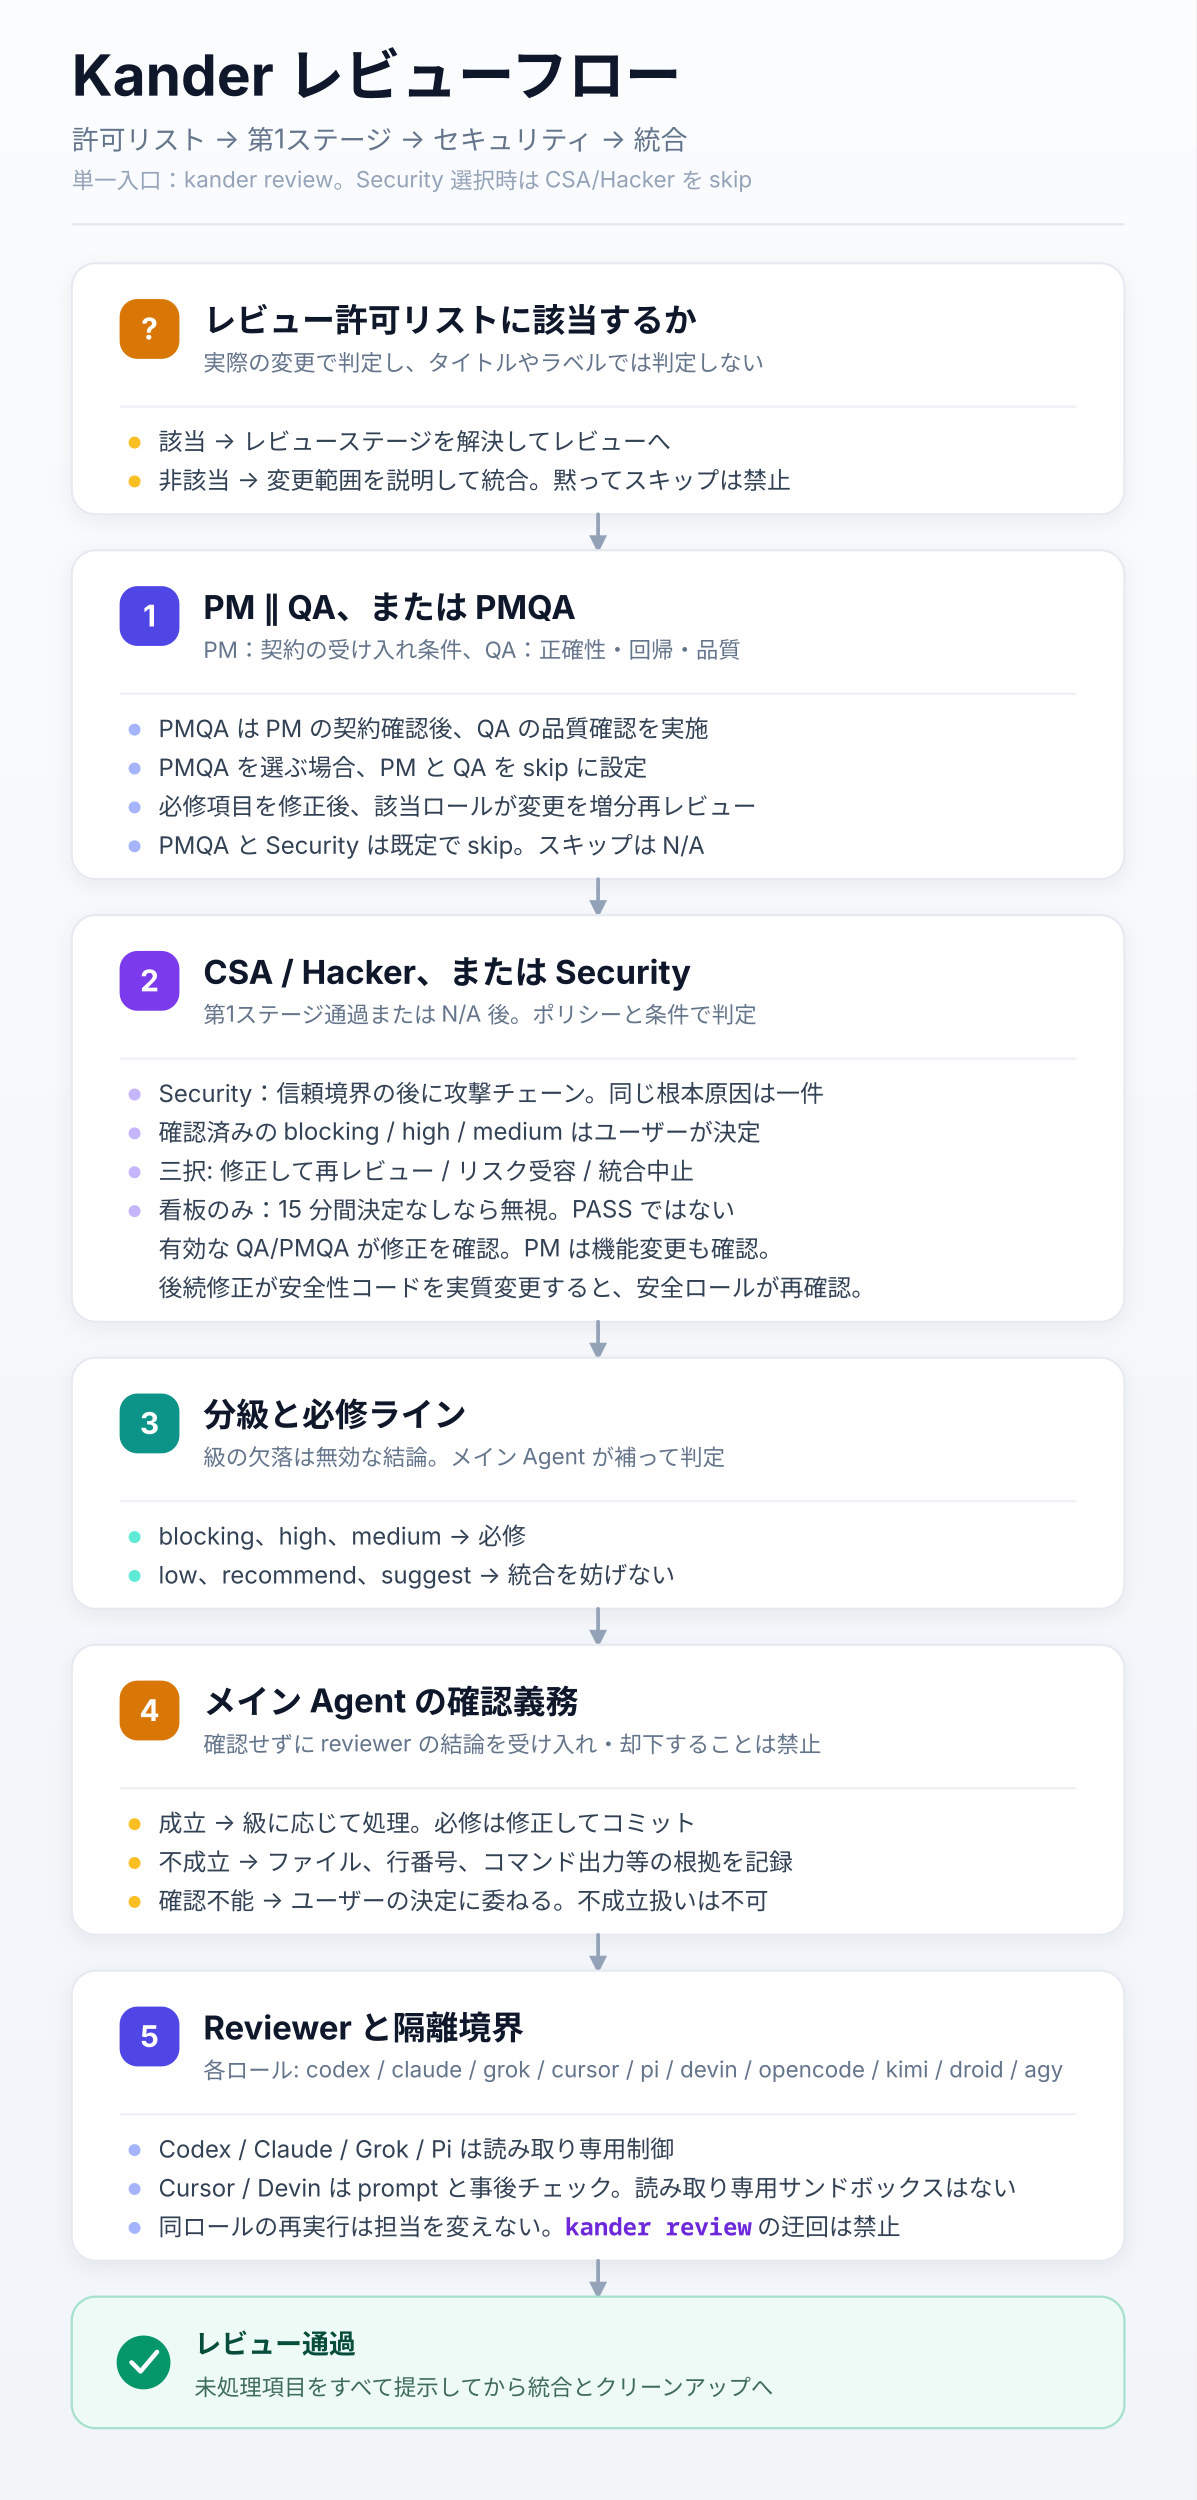
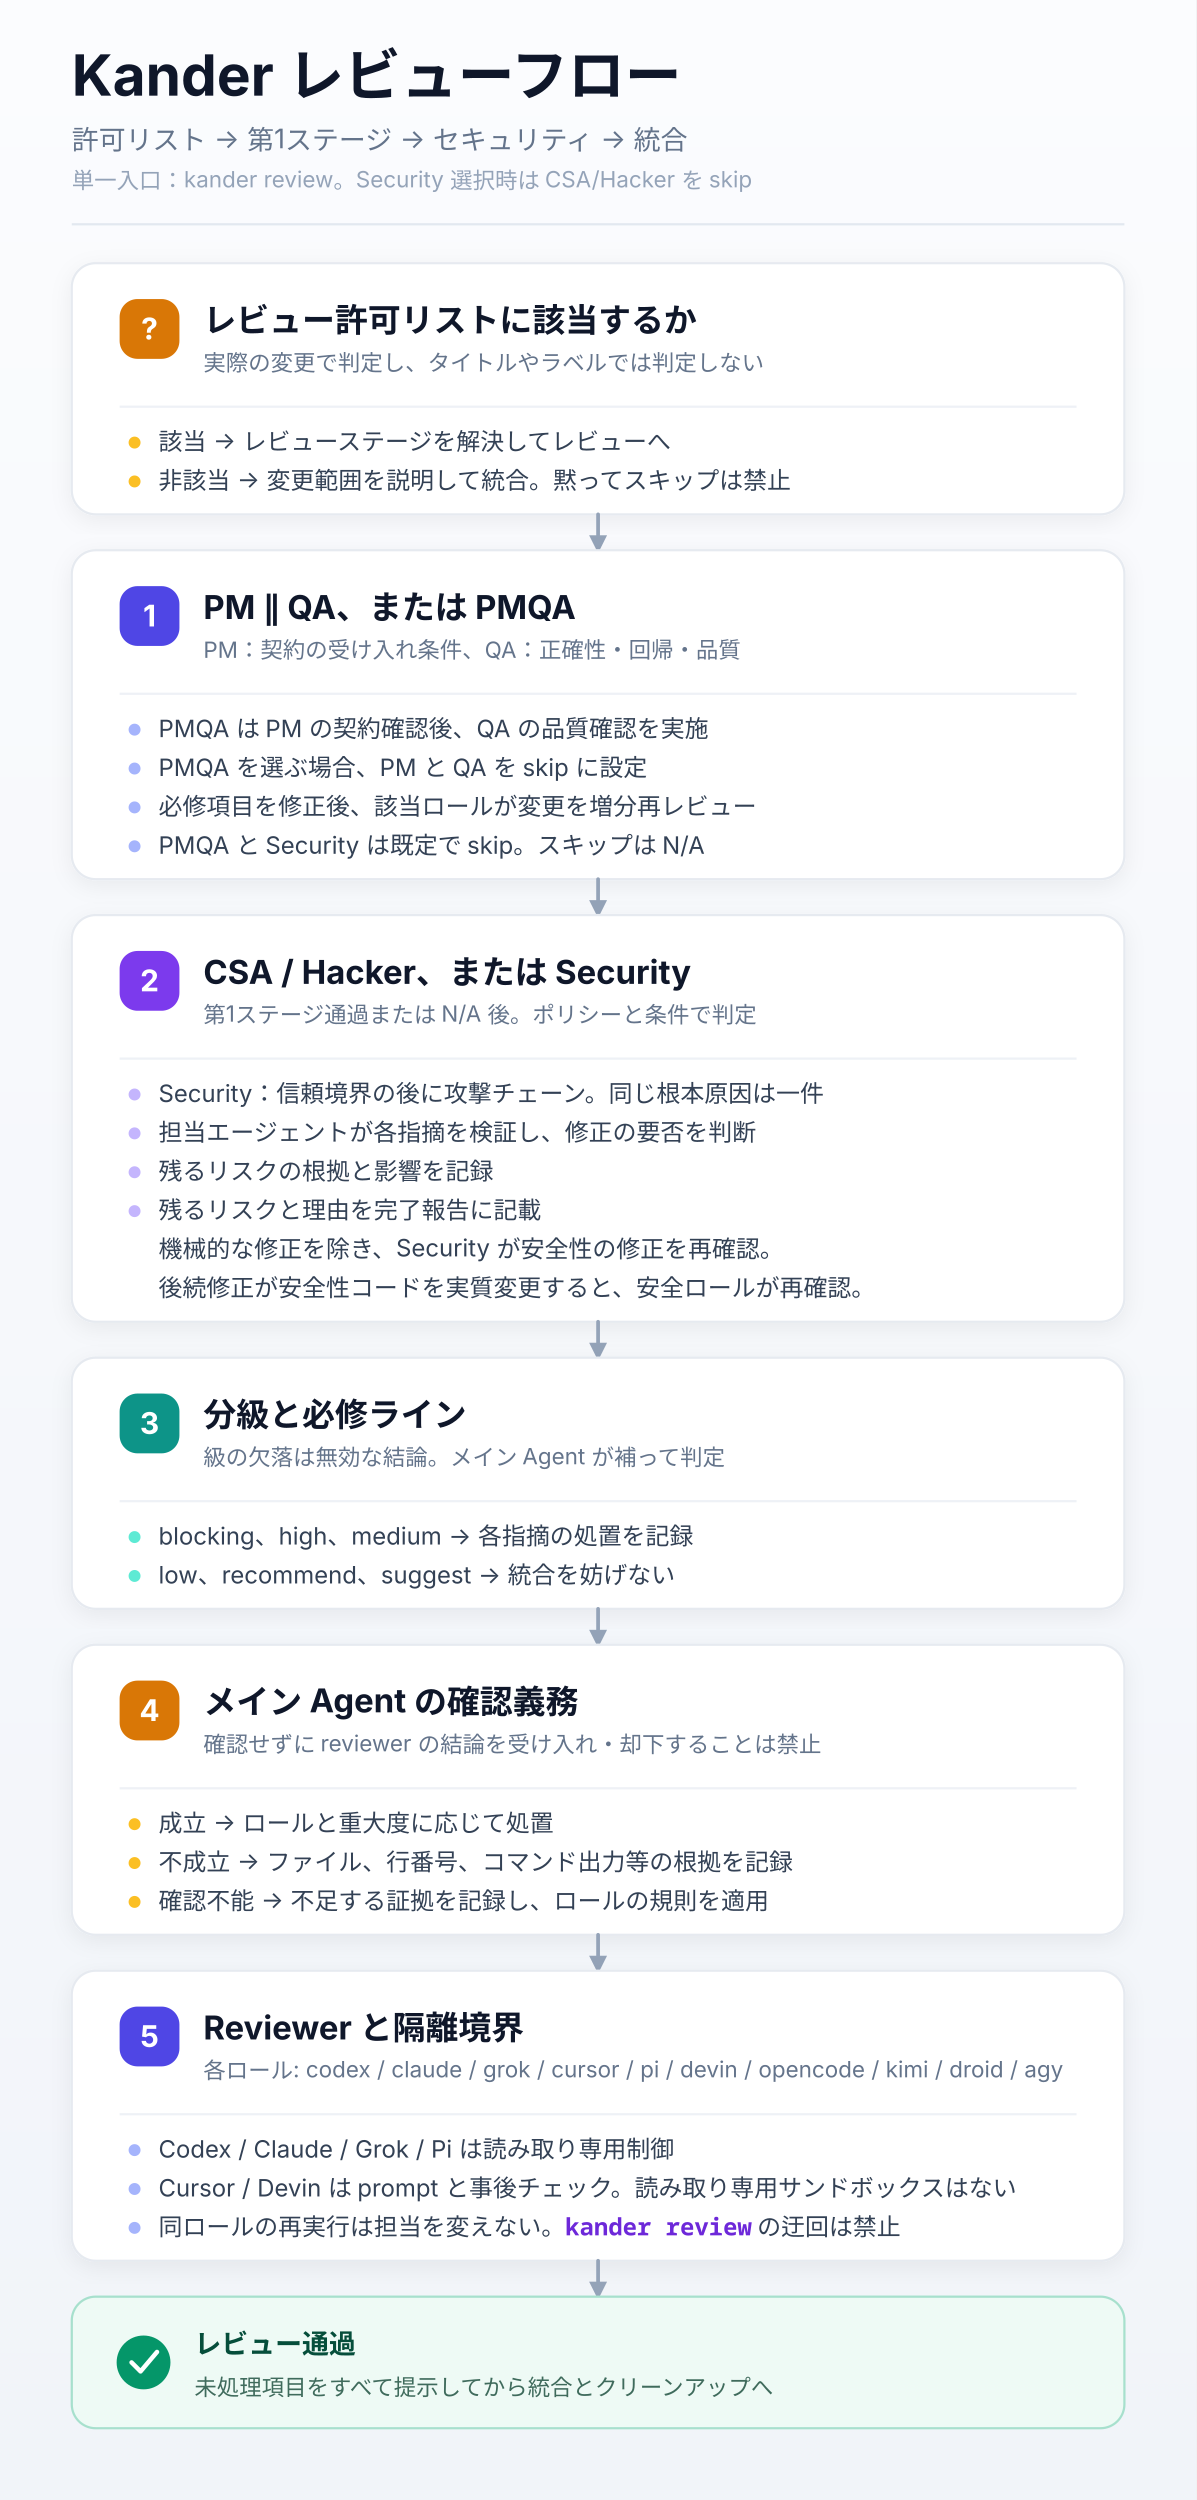
<svg xmlns="http://www.w3.org/2000/svg" width="800" height="1672" viewBox="0 0 800 1672" role="img" aria-labelledby="rv-title rv-desc">
  <defs>
    <linearGradient id="bg" x1="0" y1="0" x2="0" y2="1">
      <stop offset="0" stop-color="#fbfcfe" />
      <stop offset="1" stop-color="#f1f4f9" />
    </linearGradient>
    <filter id="card" x="-8%" y="-8%" width="116%" height="116%">
      <feDropShadow dx="0" dy="4" stdDeviation="7" flood-color="#0f172a" flood-opacity="0.06" />
    </filter>
    <marker id="a-slate" markerWidth="12" markerHeight="12" refX="10" refY="6" orient="auto" markerUnits="userSpaceOnUse">
      <path d="M0,0 L12,6 L0,12 Z" fill="#94a3b8" />
    </marker>
    <style>
      .s { font-family: -apple-system, BlinkMacSystemFont, "Noto Sans JP", "Hiragino Kaku Gothic ProN", "Yu Gothic UI", "Meiryo", sans-serif; }
      .h1 { font-size: 38px; font-weight: 700; fill: #0f172a; }
      .h2 { font-size: 18px; fill: #64748b; }
      .tag { font-size: 15px; fill: #94a3b8; }
      .pt { font-size: 22px; font-weight: 700; fill: #0f172a; }
      .pn { font-size: 15px; fill: #64748b; }
      .bt { font-size: 16px; fill: #334155; }
      .num { font-size: 20px; font-weight: 700; fill: #ffffff; }
      .hl { font-family: "SFMono-Regular", "Cascadia Mono", "Noto Sans Mono", "DejaVu Sans Mono", monospace; font-size: 16px; font-weight: 700; fill: #6d28d9; }
      .panel { fill: #ffffff; stroke: #e6eaf0; stroke-width: 1.5; }
      .flow { fill: none; stroke: #94a3b8; stroke-width: 2.5; stroke-linecap: round; marker-end: url(#a-slate); }
    </style>
  </defs>
  <rect width="800" height="1672" fill="url(#bg)" />
  <text x="48" y="64" class="s h1">Kander レビューフロー</text>
  <text x="48" y="100" class="s h2">許可リスト → 第1ステージ → セキュリティ → 統合</text>
  <text x="48" y="126" class="s tag">単一入口：kander review。Security 選択時は CSA/Hacker を skip</text>
  <line x1="48" y1="150" x2="752" y2="150" stroke="#e2e8f0" stroke-width="1.5" />
  <rect x="48" y="176" width="704" height="168" rx="16" class="panel" filter="url(#card)" />
  <rect x="80" y="200" width="40" height="40" rx="12" fill="#d97706" />
  <text x="100" y="227" text-anchor="middle" class="s num">?</text>
  <text x="136" y="222" class="s pt">レビュー許可リストに該当するか</text>
  <text x="136" y="248" class="s pn">実際の変更で判定し、タイトルやラベルでは判定しない</text>
  <line x1="80" y1="272" x2="720" y2="272" stroke="#eef1f6" stroke-width="1.5" />
  <circle cx="90" cy="296" r="4" fill="#fbbf24" />
  <text x="106" y="301" class="s bt">該当 → レビューステージを解決してレビューへ</text>
  <circle cx="90" cy="322" r="4" fill="#fbbf24" />
  <text x="106" y="327" class="s bt">非該当 → 変更範囲を説明して統合。黙ってスキップは禁止</text>
  <path d="M400 344  V368" class="flow" />
  <rect x="48" y="368" width="704" height="220" rx="16" class="panel" filter="url(#card)" />
  <rect x="80" y="392" width="40" height="40" rx="12" fill="#4f46e5" />
  <text x="100" y="419" text-anchor="middle" class="s num">1</text>
  <text x="136" y="414" class="s pt">PM ∥ QA、または PMQA</text>
  <text x="136" y="440" class="s pn">PM：契約の受け入れ条件、QA：正確性・回帰・品質</text>
  <line x1="80" y1="464" x2="720" y2="464" stroke="#eef1f6" stroke-width="1.5" />
  <circle cx="90" cy="488" r="4" fill="#a5b4fc" />
  <text x="106" y="493" class="s bt">PMQA は PM の契約確認後、QA の品質確認を実施</text>
  <circle cx="90" cy="514" r="4" fill="#a5b4fc" />
  <text x="106" y="519" class="s bt">PMQA を選ぶ場合、PM と QA を skip に設定</text>
  <circle cx="90" cy="540" r="4" fill="#a5b4fc" />
  <text x="106" y="545" class="s bt">必修項目を修正後、該当ロールが変更を増分再レビュー</text>
  <circle cx="90" cy="566" r="4" fill="#a5b4fc" />
  <text x="106" y="571" class="s bt">PMQA と Security は既定で skip。スキップは N/A</text>
  <path d="M400 588  V612" class="flow" />
  <rect x="48" y="612" width="704" height="272" rx="16" class="panel" filter="url(#card)" />
  <rect x="80" y="636" width="40" height="40" rx="12" fill="#7c3aed" />
  <text x="100" y="663" text-anchor="middle" class="s num">2</text>
  <text x="136" y="658" class="s pt">CSA / Hacker、または Security</text>
  <text x="136" y="684" class="s pn">第1ステージ通過または N/A 後。ポリシーと条件で判定</text>
  <line x1="80" y1="708" x2="720" y2="708" stroke="#eef1f6" stroke-width="1.5" />
  <circle cx="90" cy="732" r="4" fill="#c4b5fd" />
  <text x="106" y="737" class="s bt">Security：信頼境界の後に攻撃チェーン。同じ根本原因は一件</text>
  <circle cx="90" cy="758" r="4" fill="#c4b5fd" />
-   <text x="106" y="763" class="s bt">確認済みの blocking / high / medium はユーザーが決定</text>
+   <text x="106" y="763" class="s bt">担当エージェントが各指摘を検証し、修正の要否を判断</text>
  <circle cx="90" cy="784" r="4" fill="#c4b5fd" />
-   <text x="106" y="789" class="s bt">三択: 修正して再レビュー / リスク受容 / 統合中止</text>
+   <text x="106" y="789" class="s bt">残るリスクの根拠と影響を記録</text>
  <circle cx="90" cy="810" r="4" fill="#c4b5fd" />
-   <text x="106" y="815" class="s bt">看板のみ：15 分間決定なしなら無視。PASS ではない</text>
-   <text x="106" y="841" class="s bt">有効な QA/PMQA が修正を確認。PM は機能変更も確認。</text>
+   <text x="106" y="815" class="s bt">残るリスクと理由を完了報告に記載</text>
+   <text x="106" y="841" class="s bt">機械的な修正を除き、Security が安全性の修正を再確認。</text>
  <text x="106" y="867" class="s bt">後続修正が安全性コードを実質変更すると、安全ロールが再確認。</text>
  <path d="M400 884  V908" class="flow" />
  <rect x="48" y="908" width="704" height="168" rx="16" class="panel" filter="url(#card)" />
  <rect x="80" y="932" width="40" height="40" rx="12" fill="#0d9488" />
  <text x="100" y="959" text-anchor="middle" class="s num">3</text>
  <text x="136" y="954" class="s pt">分級と必修ライン</text>
  <text x="136" y="980" class="s pn">級の欠落は無効な結論。メイン Agent が補って判定</text>
  <line x1="80" y1="1004" x2="720" y2="1004" stroke="#eef1f6" stroke-width="1.5" />
  <circle cx="90" cy="1028" r="4" fill="#5eead4" />
-   <text x="106" y="1033" class="s bt">blocking、high、medium → 必修</text>
+   <text x="106" y="1033" class="s bt">blocking、high、medium → 各指摘の処置を記録</text>
  <circle cx="90" cy="1054" r="4" fill="#5eead4" />
  <text x="106" y="1059" class="s bt">low、recommend、suggest → 統合を妨げない</text>
  <path d="M400 1076 V1100" class="flow" />
  <rect x="48" y="1100" width="704" height="194" rx="16" class="panel" filter="url(#card)" />
  <rect x="80" y="1124" width="40" height="40" rx="12" fill="#d97706" />
  <text x="100" y="1151" text-anchor="middle" class="s num">4</text>
  <text x="136" y="1146" class="s pt">メイン Agent の確認義務</text>
  <text x="136" y="1172" class="s pn">確認せずに reviewer の結論を受け入れ・却下することは禁止</text>
  <line x1="80" y1="1196" x2="720" y2="1196" stroke="#eef1f6" stroke-width="1.5" />
  <circle cx="90" cy="1220" r="4" fill="#fbbf24" />
-   <text x="106" y="1225" class="s bt">成立 → 級に応じて処理。必修は修正してコミット</text>
+   <text x="106" y="1225" class="s bt">成立 → ロールと重大度に応じて処置</text>
  <circle cx="90" cy="1246" r="4" fill="#fbbf24" />
  <text x="106" y="1251" class="s bt">不成立 → ファイル、行番号、コマンド出力等の根拠を記録</text>
  <circle cx="90" cy="1272" r="4" fill="#fbbf24" />
-   <text x="106" y="1277" class="s bt">確認不能 → ユーザーの決定に委ねる。不成立扱いは不可</text>
+   <text x="106" y="1277" class="s bt">確認不能 → 不足する証拠を記録し、ロールの規則を適用</text>
  <path d="M400 1294 V1318" class="flow" />
  <rect x="48" y="1318" width="704" height="194" rx="16" class="panel" filter="url(#card)" />
  <rect x="80" y="1342" width="40" height="40" rx="12" fill="#4f46e5" />
  <text x="100" y="1369" text-anchor="middle" class="s num">5</text>
  <text x="136" y="1364" class="s pt">Reviewer と隔離境界</text>
  <text x="136" y="1390" class="s pn">各ロール: codex / claude / grok / cursor / pi / devin / opencode / kimi / droid / agy</text>
  <line x1="80" y1="1414" x2="720" y2="1414" stroke="#eef1f6" stroke-width="1.5" />
  <circle cx="90" cy="1438" r="4" fill="#a5b4fc" />
  <text x="106" y="1443" class="s bt">Codex / Claude / Grok / Pi は読み取り専用制御</text>
  <circle cx="90" cy="1464" r="4" fill="#a5b4fc" />
  <text x="106" y="1469" class="s bt">Cursor / Devin は prompt と事後チェック。読み取り専用サンドボックスはない</text>
  <circle cx="90" cy="1490" r="4" fill="#a5b4fc" />
  <text x="106" y="1495" class="s bt">同ロールの再実行は担当を変えない。<tspan class="hl">kander review</tspan> の迂回は禁止</text>
  <path d="M400 1512 V1536" class="flow" />
  <rect x="48" y="1536" width="704" height="88" rx="16" fill="#eefaf5" stroke="#a7e0cd" stroke-width="1.5" />
  <circle cx="96" cy="1580" r="18" fill="#059669" />
  <path d="M88 1580L94 1586L105 1573" fill="none" stroke="#ffffff" stroke-width="3" stroke-linecap="round" stroke-linejoin="round" />
  <text x="130" y="1574" class="s" font-size="18" font-weight="700" fill="#064e3b">レビュー通過</text>
  <text x="130" y="1602" class="s" font-size="15" fill="#3f6b5c">未処理項目をすべて提示してから統合とクリーンアップへ</text>
</svg>
